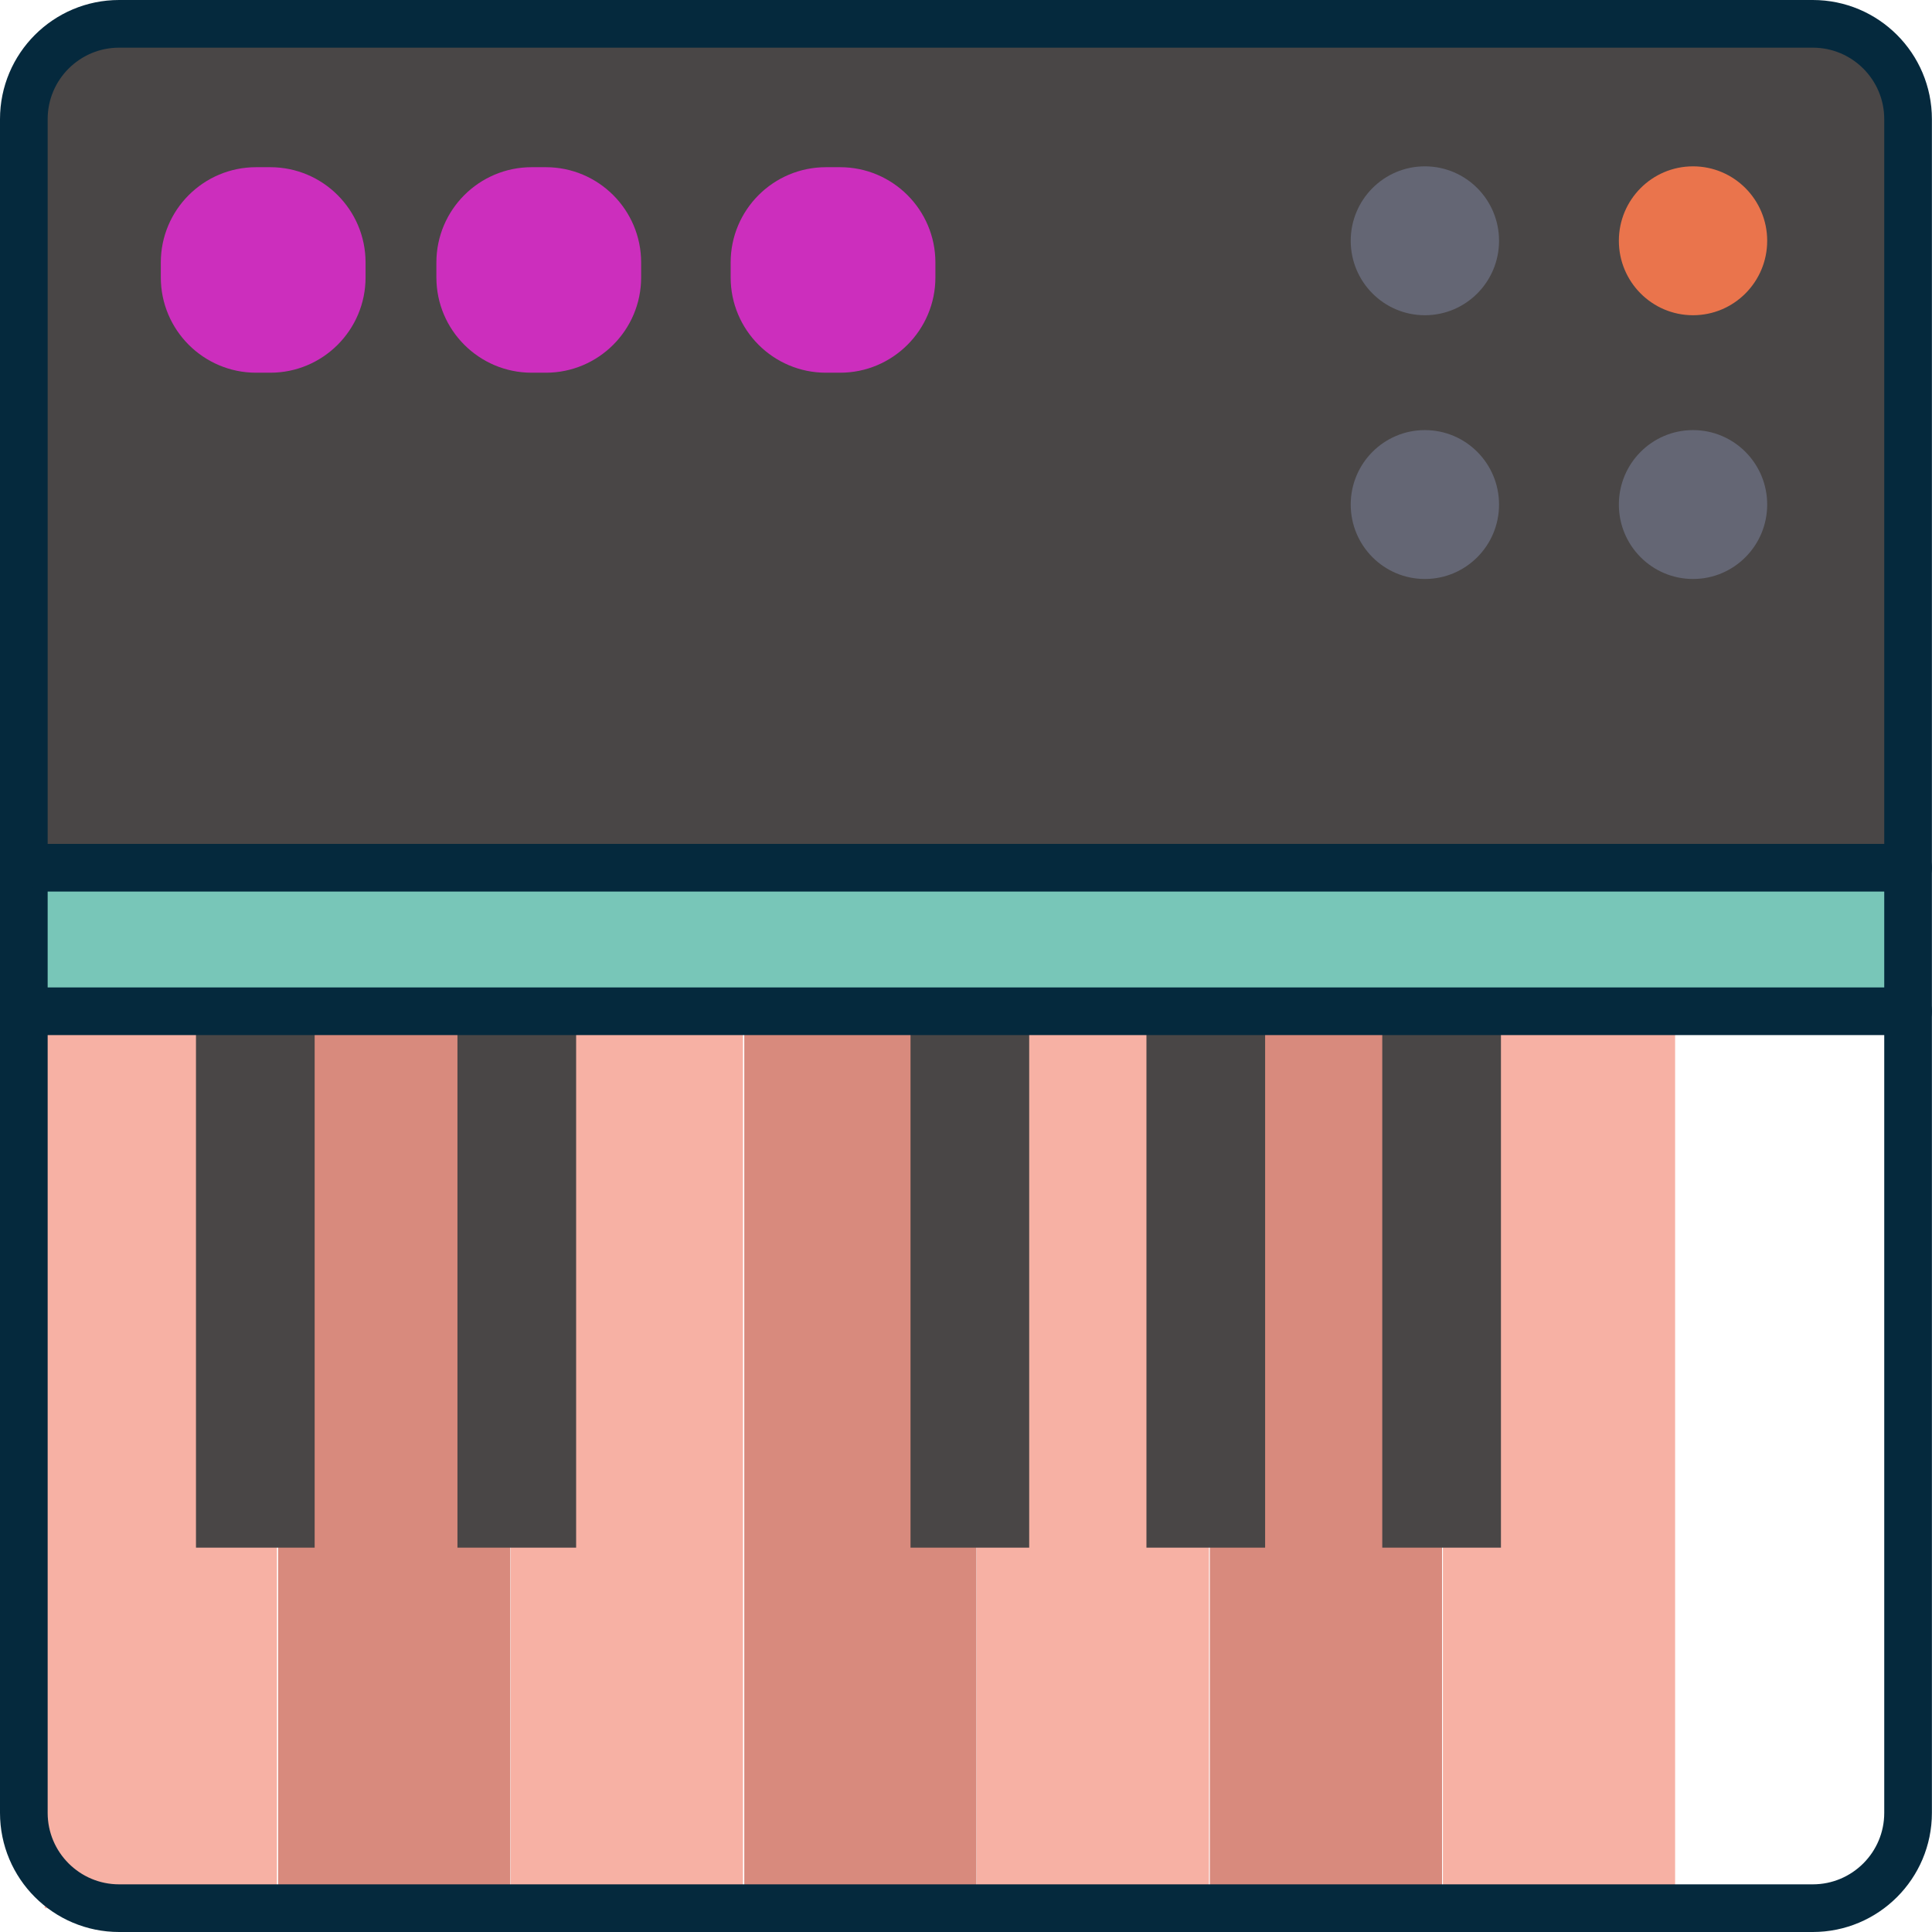
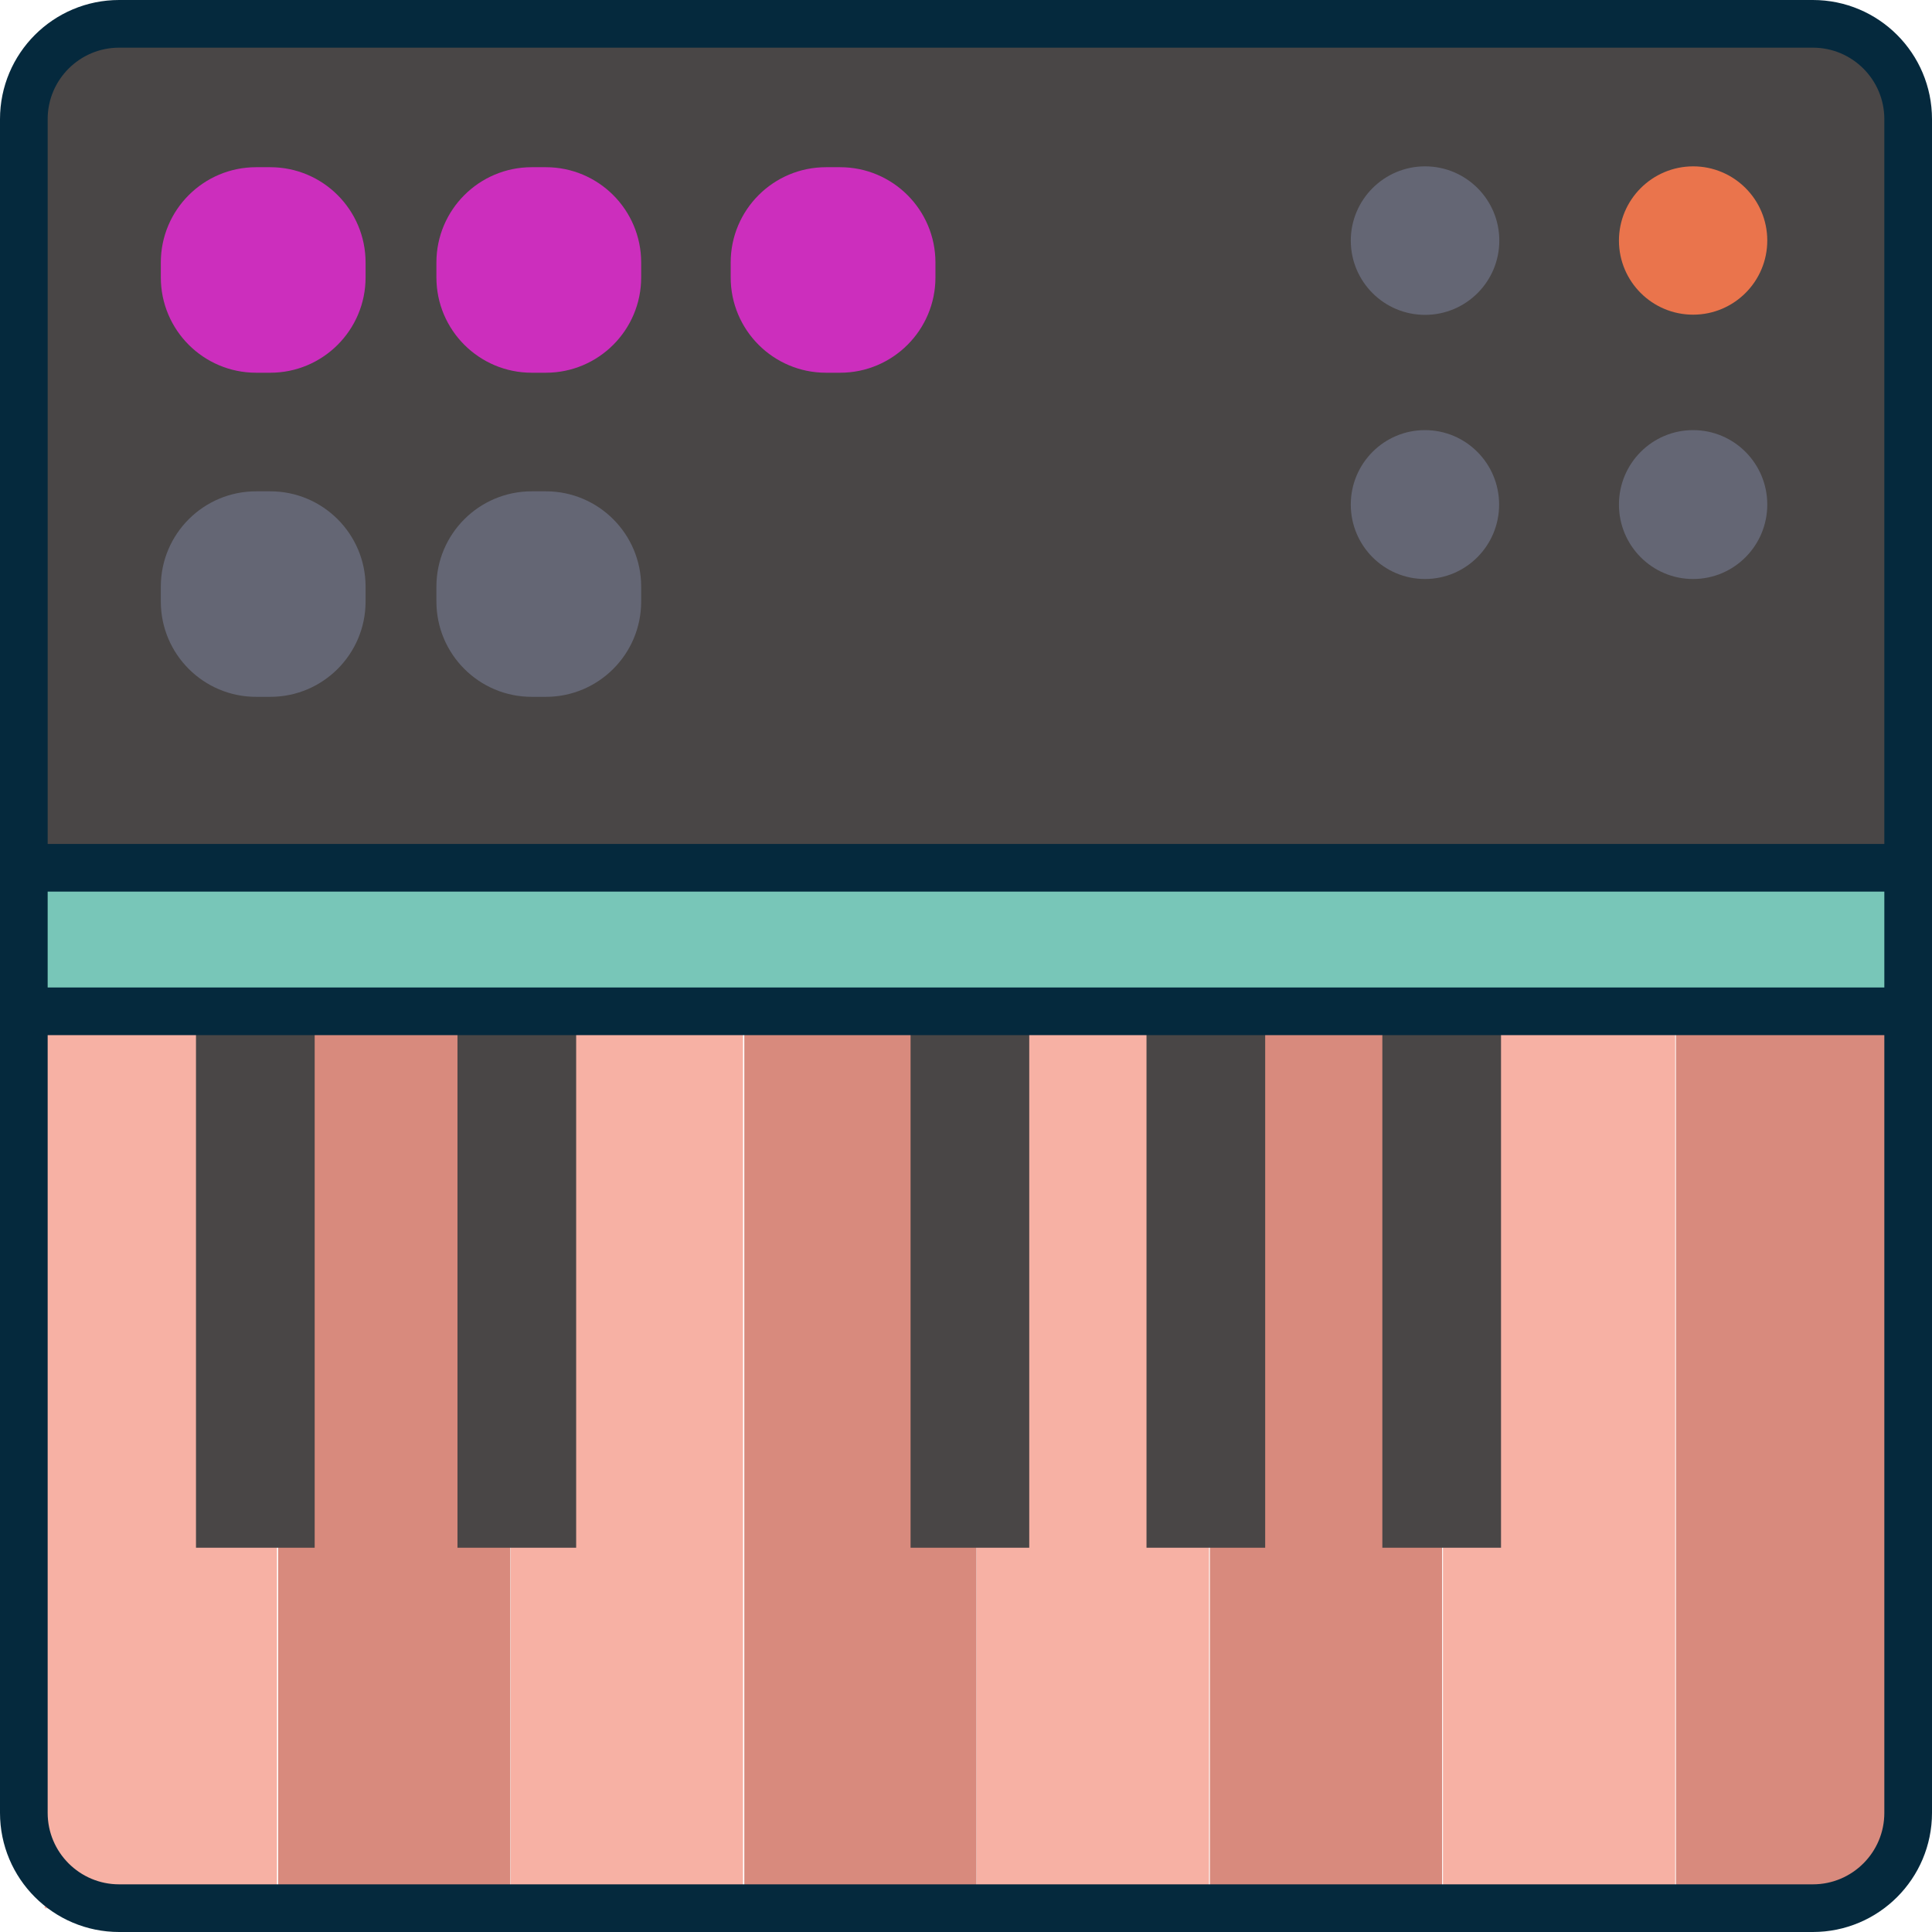
- <svg xmlns="http://www.w3.org/2000/svg" viewBox="0 0 202.67 202.68">
+ <svg xmlns="http://www.w3.org/2000/svg" viewBox="0 0 202.67 202.67">
  <defs>
    <style>.cls-1{fill:#494646;}.cls-2{fill:#78c6b8;}.cls-3{fill:#f7b1a4;}.cls-4{fill:#d88a7d;}.cls-5{fill:#cc2ebd;}.cls-6{fill:#646674;}.cls-7{fill:#ea744c;}.cls-8{fill:none;stroke:#05293d;stroke-linecap:round;stroke-width:5px;}</style>
  </defs>
  <g id="Capa_2" data-name="Capa 2">
    <g id="OBJECTS">
      <path class="cls-1" d="M199.88,6.35c-2.15,0-3.34-1.82-3.58-3.85H7.76A3.76,3.76,0,0,1,4.69,5.8V91H200.17V6.33Z" />
      <rect class="cls-2" x="4.69" y="91.03" width="195.49" height="14.37" />
      <rect class="cls-3" x="4.69" y="105.4" width="24.36" height="94.78" />
      <rect class="cls-4" x="29.18" y="105.4" width="24.36" height="94.78" />
      <rect class="cls-3" x="53.58" y="105.4" width="24.36" height="94.78" />
      <rect class="cls-4" x="78.08" y="105.4" width="24.36" height="94.78" />
      <rect class="cls-3" x="102.47" y="105.4" width="24.36" height="94.78" />
      <rect class="cls-4" x="126.92" y="105.4" width="24.36" height="94.78" />
      <rect class="cls-3" x="151.37" y="105.4" width="24.36" height="94.78" />
+       <path class="cls-4" d="M200.05,195.31h.12V105.4H175.81v94.77h19.5C195.68,197.59,197.26,195.31,200.05,195.31Z" />
      <rect class="cls-1" x="20.56" y="104.87" width="12.45" height="57.49" />
      <rect class="cls-1" x="47.99" y="104.87" width="12.45" height="57.49" />
      <rect class="cls-1" x="95.52" y="104.87" width="12.45" height="57.49" />
      <rect class="cls-1" x="120.27" y="104.87" width="12.45" height="57.49" />
      <rect class="cls-1" x="145.01" y="104.87" width="12.45" height="57.49" />
      <rect class="cls-5" x="16.87" y="17.54" width="21.48" height="21.56" rx="10" />
      <rect class="cls-5" x="45.78" y="17.54" width="21.48" height="21.56" rx="10" />
+       <rect class="cls-6" x="16.87" y="51.54" width="21.48" height="21.56" rx="10" />
+       <rect class="cls-6" x="45.78" y="51.54" width="21.48" height="21.56" rx="10" />
      <rect class="cls-5" x="76.65" y="17.54" width="21.48" height="21.56" rx="10" />
-       <ellipse class="cls-6" cx="149.48" cy="25.26" rx="7.78" ry="7.81" />
-       <ellipse class="cls-7" cx="177.61" cy="25.26" rx="7.78" ry="7.81" />
+       <path class="cls-6" d="M141.7,25.26a7.79,7.79,0,1,0,7.78-7.81A7.8,7.8,0,0,0,141.7,25.26Z" />
+       <path class="cls-7" d="M169.83,25.26a7.78,7.78,0,1,0,7.78-7.81A7.8,7.8,0,0,0,169.83,25.26Z" />
      <ellipse class="cls-6" cx="149.48" cy="52.93" rx="7.78" ry="7.81" />
      <ellipse class="cls-6" cx="177.61" cy="52.93" rx="7.78" ry="7.81" />
-       <rect class="cls-8" x="2.5" y="2.5" width="197.67" height="197.68" rx="10" />
+       <rect class="cls-8" x="2.5" y="2.5" width="197.67" height="197.67" rx="10" />
      <line class="cls-8" x1="4.69" y1="91.03" x2="200.17" y2="91.03" />
      <line class="cls-8" x1="4.69" y1="106.09" x2="200.17" y2="106.09" />
    </g>
  </g>
</svg>
